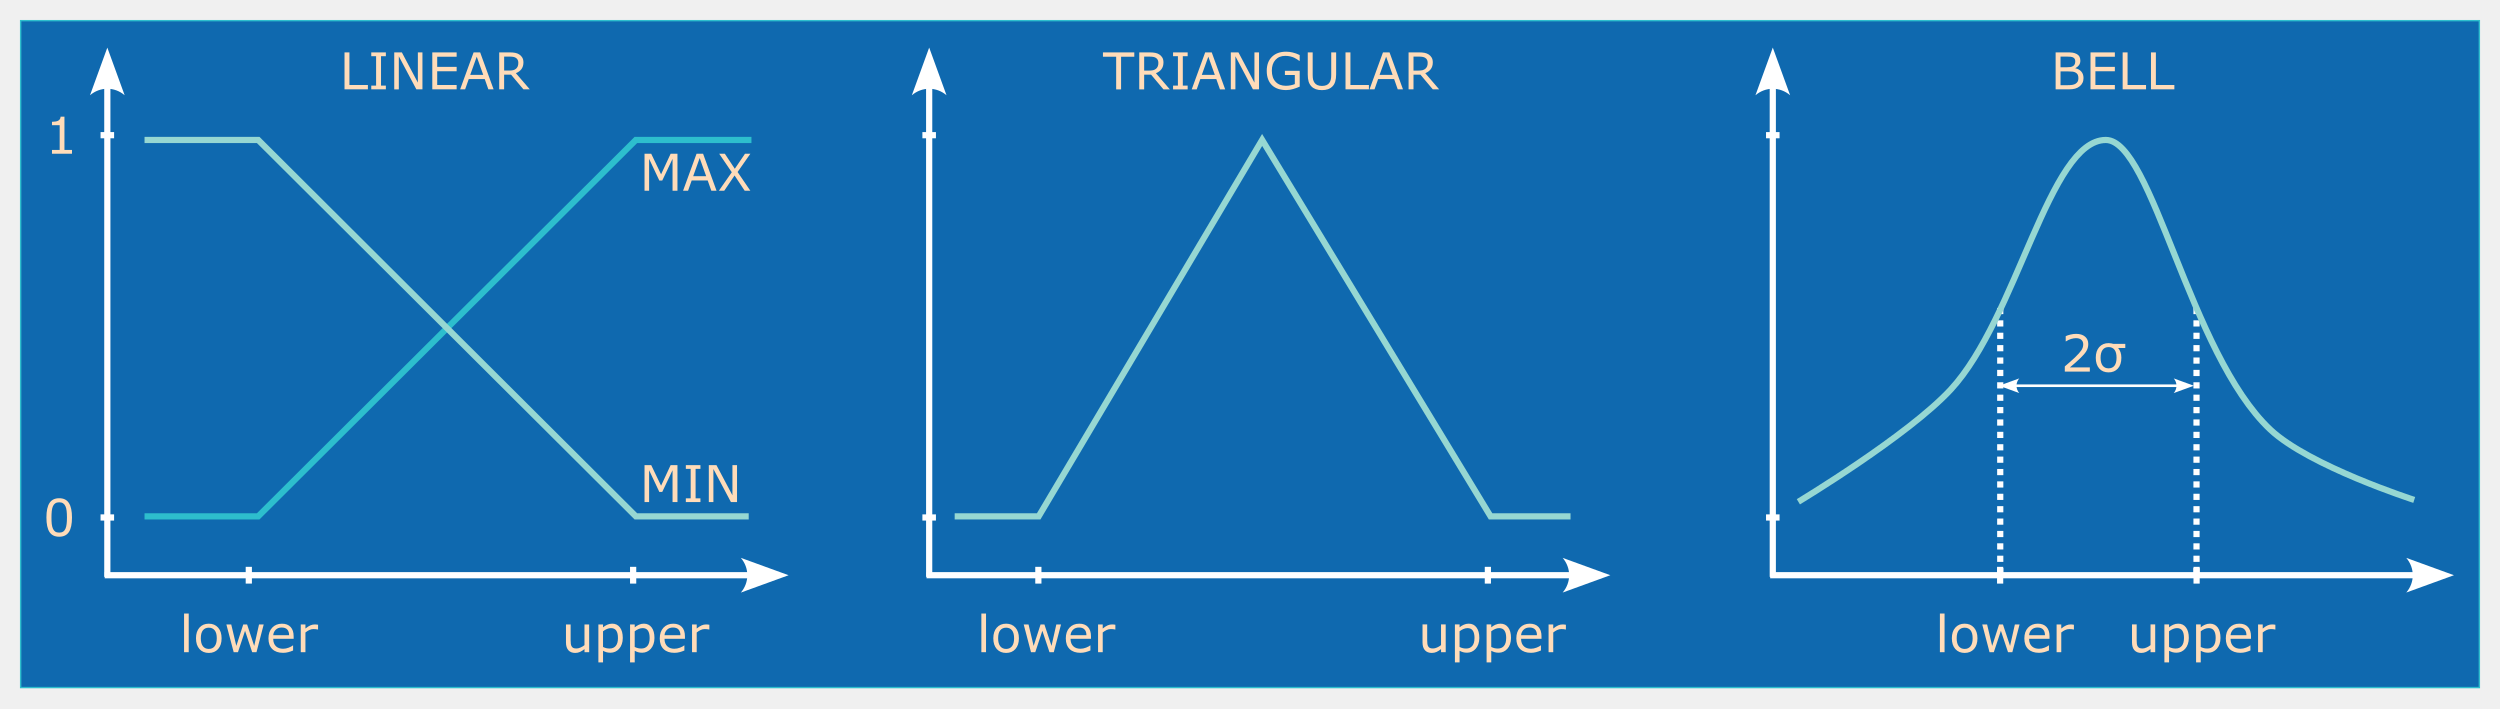
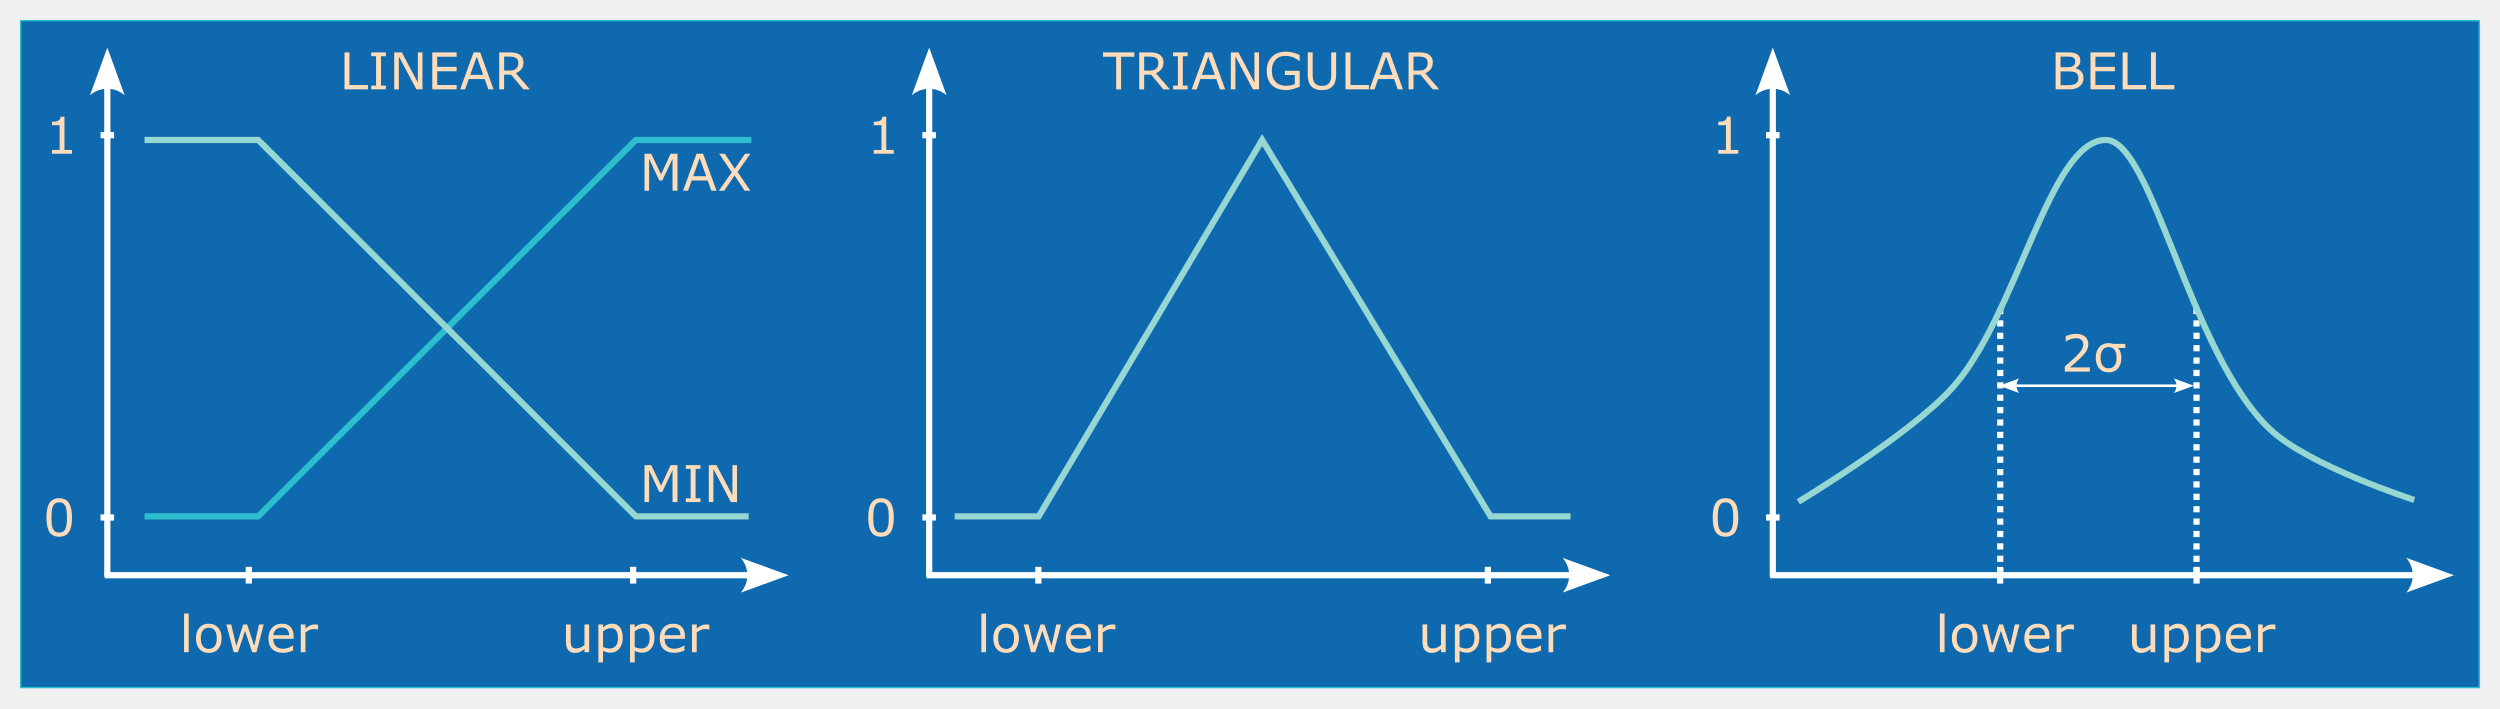
<svg xmlns="http://www.w3.org/2000/svg" width="250.651mm" height="71.005mm" viewBox="-2 -2 167.1 47.336" version="1.1" id="svg1">
  <defs id="defs1">
    <marker style="overflow:visible" id="marker41" refX="0" refY="0" orient="auto-start-reverse" markerWidth="1" markerHeight="1" viewBox="0 0 1 1" preserveAspectRatio="xMidYMid">
      <path transform="scale(0.7)" d="M -2,-4 9,0 -2,4 c 2,-2.33 2,-5.66 0,-8 z" style="fill:#ffffff;fill-rule:evenodd;stroke:none" id="path41" />
    </marker>
    <marker style="overflow:visible" id="ConcaveTriangle" refX="0" refY="0" orient="auto-start-reverse" markerWidth="1" markerHeight="1" viewBox="0 0 1 1" preserveAspectRatio="xMidYMid">
      <path transform="scale(0.7)" d="M -2,-4 9,0 -2,4 c 2,-2.33 2,-5.66 0,-8 z" style="fill:#ffffff;fill-rule:evenodd;stroke:none" id="path7" />
    </marker>
    <marker style="overflow:visible" id="ConcaveTriangle-7" refX="0" refY="0" orient="auto-start-reverse" markerWidth="1" markerHeight="1" viewBox="0 0 1 1" preserveAspectRatio="xMidYMid">
      <path transform="scale(0.7)" d="M -2,-4 9,0 -2,4 c 2,-2.33 2,-5.66 0,-8 z" style="fill:#ffffff;fill-rule:evenodd;stroke:none" id="path7-5" />
    </marker>
  </defs>
  <g id="layer1" transform="translate(-18.26984,-43.54609)">
    <rect style="fill:#0f69af;fill-opacity:1;stroke:#2dbecd;stroke-width:0.094;stroke-miterlimit:3.95" id="rect1" width="164.34" height="44.576" x="17.65" y="42.927" />
    <g id="g16" style="stroke-miterlimit:3.95" transform="matrix(1.304841,0,0,1.304841,-5.366172,-13.07141)">
      <path style="fill:#abdfdb;stroke:#ffffff;stroke-width:0.317;stroke-miterlimit:3.95;stroke-dasharray:none;stroke-opacity:1;marker-end:url(#ConcaveTriangle)" d="M 22.079,71.407 V 46.293" id="path1" />
      <path style="fill:#abdfdb;stroke:#ffffff;stroke-width:0.318;stroke-miterlimit:3.95;stroke-dasharray:none;stroke-opacity:1;marker-end:url(#ConcaveTriangle)" d="m 21.945,71.323 h 33.029" id="path2" />
      <path style="fill:#abdfdb;stroke:#ffffff;stroke-width:0.318;stroke-miterlimit:3.95;stroke-dasharray:none;stroke-opacity:1" d="m 29.326,70.893 v 0.859" id="path6" />
      <path style="fill:#abdfdb;stroke:#ffffff;stroke-width:0.318;stroke-miterlimit:3.95;stroke-dasharray:none;stroke-opacity:1" d="m 49.014,70.893 v 0.859" id="path8" />
      <path style="fill:#abdfdb;stroke:#ffffff;stroke-width:0.318;stroke-miterlimit:3.95;stroke-dasharray:none;stroke-opacity:1" d="m 22.426,48.782 h -0.694" id="path9" />
      <path d="M 20.269,49.732 H 19.244 v -0.193 h 0.394 V 48.27 H 19.244 V 48.096 q 0.08,0 0.172,-0.013 0.092,-0.014 0.139,-0.039 0.059,-0.032 0.092,-0.08 0.034,-0.05 0.039,-0.132 h 0.197 v 1.707 h 0.387 z" id="text10" style="font-size:2.605px;fill:#ffdcb9;stroke-width:0.05" aria-label="1" />
      <path d="m 26.249,75.265 h -0.239 v -1.979 h 0.239 z m 1.684,-0.71 q 0,0.347 -0.178,0.548 -0.178,0.201 -0.477,0.201 -0.301,0 -0.48,-0.201 -0.177,-0.201 -0.177,-0.548 0,-0.347 0.177,-0.548 0.178,-0.202 0.48,-0.202 0.299,0 0.477,0.202 0.178,0.201 0.178,0.548 z m -0.247,0 q 0,-0.276 -0.108,-0.41 -0.108,-0.135 -0.3,-0.135 -0.195,0 -0.303,0.135 -0.107,0.134 -0.107,0.41 0,0.267 0.108,0.406 0.108,0.137 0.301,0.137 0.191,0 0.299,-0.136 0.109,-0.137 0.109,-0.407 z m 2.404,-0.711 -0.37,1.421 h -0.221 l -0.365,-1.095 -0.363,1.095 h -0.22 l -0.374,-1.421 h 0.249 l 0.261,1.1 0.355,-1.1 h 0.197 l 0.364,1.1 0.247,-1.1 z m 1.534,0.735 h -1.047 q 0,0.131 0.039,0.229 0.039,0.097 0.108,0.159 0.066,0.061 0.156,0.092 0.092,0.031 0.201,0.031 0.145,0 0.291,-0.057 0.148,-0.059 0.21,-0.114 h 0.013 v 0.261 q -0.121,0.051 -0.247,0.085 -0.126,0.034 -0.265,0.034 -0.354,0 -0.552,-0.191 -0.198,-0.192 -0.198,-0.544 0,-0.349 0.19,-0.553 0.191,-0.205 0.501,-0.205 0.288,0 0.443,0.168 0.156,0.168 0.156,0.477 z m -0.233,-0.183 q -0.001,-0.188 -0.095,-0.291 -0.093,-0.103 -0.284,-0.103 -0.192,0 -0.307,0.113 -0.113,0.113 -0.128,0.281 z m 1.482,-0.291 H 32.861 q -0.053,-0.013 -0.104,-0.018 -0.05,-0.006 -0.118,-0.006 -0.111,0 -0.214,0.05 -0.103,0.048 -0.198,0.126 v 1.009 h -0.239 v -1.421 h 0.239 V 74.054 q 0.142,-0.114 0.251,-0.162 0.109,-0.048 0.223,-0.048 0.062,0 0.09,0.004 0.028,0.003 0.084,0.011 z" id="text11" style="font-size:2.605px;fill:#ffdcb9;stroke-width:0.05" aria-label="lower" />
      <path d="M 46.762,75.265 H 46.523 v -0.158 q -0.121,0.095 -0.232,0.146 -0.111,0.051 -0.244,0.051 -0.224,0 -0.349,-0.136 -0.125,-0.137 -0.125,-0.402 V 73.844 h 0.239 v 0.809 q 0,0.108 0.01,0.186 0.01,0.076 0.043,0.131 0.034,0.056 0.089,0.081 0.055,0.025 0.159,0.025 0.093,0 0.202,-0.048 0.111,-0.048 0.206,-0.123 v -1.061 h 0.239 z m 1.721,-0.728 q 0,0.173 -0.05,0.317 -0.05,0.142 -0.14,0.242 -0.084,0.094 -0.198,0.146 -0.113,0.051 -0.24,0.051 -0.111,0 -0.201,-0.024 -0.089,-0.024 -0.182,-0.075 v 0.595 h -0.239 v -1.945 h 0.239 v 0.149 q 0.095,-0.08 0.214,-0.134 0.12,-0.055 0.254,-0.055 0.257,0 0.399,0.195 0.144,0.193 0.144,0.538 z m -0.247,0.006 q 0,-0.257 -0.088,-0.384 -0.088,-0.127 -0.27,-0.127 -0.103,0 -0.207,0.045 -0.104,0.045 -0.2,0.117 v 0.805 q 0.102,0.046 0.174,0.062 0.074,0.017 0.167,0.017 0.2,0 0.312,-0.135 0.112,-0.135 0.112,-0.399 z m 1.87,-0.006 q 0,0.173 -0.05,0.317 -0.05,0.142 -0.14,0.242 -0.084,0.094 -0.198,0.146 -0.113,0.051 -0.24,0.051 -0.111,0 -0.201,-0.024 -0.089,-0.024 -0.182,-0.075 v 0.595 H 48.856 v -1.945 h 0.239 v 0.149 q 0.095,-0.08 0.214,-0.134 0.12,-0.055 0.254,-0.055 0.257,0 0.399,0.195 0.144,0.193 0.144,0.538 z m -0.247,0.006 q 0,-0.257 -0.088,-0.384 -0.088,-0.127 -0.27,-0.127 -0.103,0 -0.207,0.045 -0.104,0.045 -0.2,0.117 v 0.805 q 0.102,0.046 0.174,0.062 0.074,0.017 0.167,0.017 0.2,0 0.312,-0.135 0.112,-0.135 0.112,-0.399 z m 1.809,0.036 h -1.047 q 0,0.131 0.039,0.229 0.039,0.097 0.108,0.159 0.066,0.061 0.156,0.092 0.092,0.031 0.201,0.031 0.145,0 0.291,-0.057 0.148,-0.059 0.21,-0.114 h 0.013 v 0.261 q -0.121,0.051 -0.247,0.085 -0.126,0.034 -0.265,0.034 -0.354,0 -0.552,-0.191 -0.198,-0.192 -0.198,-0.544 0,-0.349 0.19,-0.553 0.191,-0.205 0.501,-0.205 0.288,0 0.443,0.168 0.156,0.168 0.156,0.477 z m -0.233,-0.183 q -0.001,-0.188 -0.095,-0.291 -0.093,-0.103 -0.284,-0.103 -0.192,0 -0.307,0.113 -0.113,0.113 -0.128,0.281 z m 1.482,-0.291 h -0.013 q -0.053,-0.013 -0.104,-0.018 -0.05,-0.006 -0.118,-0.006 -0.111,0 -0.214,0.05 -0.103,0.048 -0.198,0.126 v 1.009 h -0.239 v -1.421 h 0.239 V 74.054 q 0.142,-0.114 0.251,-0.162 0.109,-0.048 0.223,-0.048 0.062,0 0.09,0.004 0.028,0.003 0.084,0.011 z" id="text12" style="font-size:2.605px;fill:#ffdcb9;stroke-width:0.05" aria-label="upper" />
      <path d="m 51.284,67.577 h -0.252 v -1.632 l -0.527,1.111 H 50.355 l -0.523,-1.111 v 1.632 h -0.235 v -1.894 h 0.343 l 0.505,1.055 0.489,-1.055 h 0.35 z m 1.177,0 h -0.748 v -0.193 h 0.248 V 65.876 h -0.248 v -0.193 h 0.748 v 0.193 h -0.248 v 1.507 h 0.248 z m 1.874,0 H 54.023 L 53.125,65.882 v 1.695 H 52.89 v -1.894 h 0.391 l 0.819,1.547 v -1.547 h 0.235 z" id="text12-7" style="font-size:2.605px;fill:#ffdcb9;stroke-width:0.05" aria-label="MIN" />
      <path d="m 20.269,68.364 q 0,0.51 -0.16,0.749 -0.159,0.238 -0.495,0.238 -0.341,0 -0.499,-0.242 -0.156,-0.242 -0.156,-0.743 0,-0.505 0.159,-0.745 0.159,-0.242 0.496,-0.242 0.341,0 0.497,0.246 0.158,0.244 0.158,0.739 z m -0.335,0.578 q 0.045,-0.103 0.06,-0.242 0.017,-0.14 0.017,-0.336 0,-0.193 -0.017,-0.336 -0.015,-0.142 -0.061,-0.242 -0.045,-0.098 -0.122,-0.148 -0.076,-0.05 -0.197,-0.05 -0.12,0 -0.198,0.05 -0.078,0.05 -0.123,0.15 -0.043,0.094 -0.06,0.246 -0.015,0.151 -0.015,0.332 0,0.198 0.014,0.332 0.014,0.134 0.06,0.239 0.042,0.099 0.118,0.151 0.078,0.052 0.205,0.052 0.12,0 0.198,-0.05 0.079,-0.05 0.122,-0.15 z" id="text13" style="font-size:2.605px;fill:#ffdcb9;stroke-width:0.05" aria-label="0" />
      <path style="fill:#abdfdb;stroke:#ffffff;stroke-width:0.318;stroke-miterlimit:3.95;stroke-dasharray:none;stroke-opacity:1" d="m 22.426,68.365 h -0.694" id="path14" />
      <path style="fill:none;fill-opacity:1;stroke:#2dbecd;stroke-width:0.318;stroke-miterlimit:3.95;stroke-dasharray:none;stroke-opacity:1" d="m 23.985,68.308 h 5.821 l 19.348,-19.282 h 5.92" id="path15" />
      <path style="fill:none;fill-opacity:1;stroke:#96d7d2;stroke-width:0.318;stroke-miterlimit:3.95;stroke-dasharray:none;stroke-opacity:1" d="m 23.985,49.026 h 5.821 l 19.348,19.282 h 5.78" id="path16" />
      <path d="m 51.284,51.627 h -0.252 v -1.632 l -0.527,1.111 H 50.355 l -0.523,-1.111 v 1.632 h -0.235 v -1.894 h 0.343 l 0.505,1.055 0.489,-1.055 h 0.35 z m 2.002,0 H 53.018 L 52.832,51.1 h -0.819 l -0.186,0.528 h -0.256 l 0.69,-1.894 h 0.336 z m -0.532,-0.744 -0.332,-0.93 -0.333,0.93 z m 2.264,-1.15 -0.654,0.936 0.653,0.958 h -0.291 l -0.516,-0.78 -0.529,0.78 h -0.275 l 0.66,-0.946 -0.645,-0.948 h 0.29 l 0.51,0.77 0.522,-0.77 z" id="text16" style="font-size:2.605px;fill:#ffdcb9;stroke-width:0.05" aria-label="MAX" />
      <path d="m 35.427,46.435 h -1.198 v -1.894 h 0.252 v 1.67 h 0.946 z m 0.92,0 h -0.748 v -0.193 h 0.248 v -1.507 h -0.248 v -0.193 h 0.748 v 0.193 h -0.248 v 1.507 h 0.248 z m 1.874,0 H 37.909 L 37.011,44.741 v 1.695 H 36.776 v -1.894 h 0.391 l 0.819,1.547 v -1.547 h 0.235 z m 1.752,0 h -1.248 v -1.894 h 1.248 v 0.224 h -0.996 v 0.519 h 0.996 v 0.224 h -0.996 v 0.703 h 0.996 z m 1.893,0 H 41.597 L 41.412,45.907 h -0.819 l -0.186,0.528 H 40.151 l 0.69,-1.894 h 0.336 z m -0.532,-0.744 -0.332,-0.93 -0.333,0.93 z m 2.387,0.744 h -0.327 l -0.634,-0.753 h -0.355 v 0.753 h -0.252 v -1.894 h 0.53 q 0.172,0 0.286,0.023 0.114,0.022 0.206,0.079 0.103,0.065 0.16,0.164 0.059,0.098 0.059,0.249 0,0.205 -0.103,0.343 -0.103,0.137 -0.284,0.207 z m -0.589,-1.361 q 0,-0.081 -0.029,-0.144 -0.028,-0.064 -0.094,-0.107 -0.055,-0.037 -0.13,-0.051 -0.075,-0.015 -0.177,-0.015 h -0.296 v 0.715 h 0.254 q 0.12,0 0.209,-0.02 0.089,-0.022 0.151,-0.079 0.057,-0.053 0.084,-0.122 0.028,-0.07 0.028,-0.177 z" id="text16-5" style="font-size:2.605px;fill:#ffdcb9;stroke-width:0.05" aria-label="LINEAR" />
+       <path d="M 62.366,49.732 H 61.34 V 49.539 H 61.735 V 48.27 H 61.34 V 48.096 q 0.08,0 0.172,-0.013 0.092,-0.014 0.139,-0.039 0.059,-0.032 0.092,-0.08 0.034,-0.05 0.039,-0.132 h 0.197 v 1.707 h 0.387 z" id="path3" style="font-size:2.605px;fill:#ffdcb9;stroke-width:0.05" aria-label="1" />
+       <path d="m 62.366,68.364 q 0,0.51 -0.16,0.749 -0.159,0.238 -0.495,0.238 -0.341,0 -0.499,-0.242 -0.156,-0.242 -0.156,-0.743 0,-0.505 0.159,-0.745 0.159,-0.242 0.496,-0.242 0.341,0 0.497,0.246 0.158,0.244 0.158,0.739 z m -0.335,0.578 q 0.045,-0.103 0.06,-0.242 0.017,-0.14 0.017,-0.336 0,-0.193 -0.017,-0.336 -0.015,-0.142 -0.061,-0.242 -0.045,-0.098 -0.122,-0.148 -0.076,-0.05 -0.197,-0.05 -0.12,0 -0.198,0.05 -0.078,0.05 -0.123,0.15 -0.043,0.094 -0.06,0.246 -0.015,0.151 -0.015,0.332 0,0.198 0.014,0.332 0.014,0.134 0.06,0.239 0.042,0.099 0.118,0.151 0.078,0.052 0.205,0.052 0.12,0 0.198,-0.05 0.079,-0.05 0.122,-0.15 z" id="path4" style="font-size:2.605px;fill:#ffdcb9;stroke-width:0.05" aria-label="0" />
+       <path d="m 105.624,49.732 h -1.025 v -0.193 h 0.394 v -1.27 h -0.394 V 48.096 q 0.08,0 0.172,-0.013 0.092,-0.014 0.139,-0.039 0.059,-0.032 0.092,-0.08 0.034,-0.05 0.039,-0.132 h 0.197 v 1.707 h 0.387 z" id="path5" style="font-size:2.605px;fill:#ffdcb9;stroke-width:0.05" aria-label="1" />
+       <path d="m 105.624,68.364 q 0,0.51 -0.16,0.749 -0.159,0.238 -0.495,0.238 -0.341,0 -0.499,-0.242 -0.156,-0.242 -0.156,-0.743 0,-0.505 0.159,-0.745 0.159,-0.242 0.496,-0.242 0.341,0 0.497,0.246 0.158,0.244 0.158,0.739 z m -0.335,0.578 q 0.044,-0.103 0.06,-0.242 0.017,-0.14 0.017,-0.336 0,-0.193 -0.017,-0.336 -0.015,-0.142 -0.061,-0.242 -0.044,-0.098 -0.122,-0.148 -0.076,-0.05 -0.197,-0.05 -0.12,0 -0.198,0.05 -0.078,0.05 -0.123,0.15 -0.043,0.094 -0.06,0.246 -0.015,0.151 -0.015,0.332 0,0.198 0.014,0.332 0.014,0.134 0.06,0.239 0.042,0.099 0.118,0.151 0.078,0.052 0.205,0.052 0.12,0 0.198,-0.05 0.079,-0.05 0.122,-0.15 z" id="path10" style="font-size:2.605px;fill:#ffdcb9;stroke-width:0.05" aria-label="0" />
    </g>
    <path style="fill:#abdfdb;stroke:#ffffff;stroke-width:0.414;stroke-miterlimit:3.95;stroke-dasharray:none;stroke-opacity:1;marker-end:url(#ConcaveTriangle)" d="M 78.376,80.103 V 47.334" id="path17" />
    <path style="fill:#abdfdb;stroke:#ffffff;stroke-width:0.414;stroke-miterlimit:3.95;stroke-dasharray:none;stroke-opacity:1;marker-end:url(#ConcaveTriangle)" d="M 78.2,79.993 H 121.297" id="path18" />
    <path style="fill:#abdfdb;stroke:#ffffff;stroke-width:0.414;stroke-miterlimit:3.95;stroke-dasharray:none;stroke-opacity:1" d="m 85.674,79.433 v 1.121" id="path19" />
    <path style="fill:#abdfdb;stroke:#ffffff;stroke-width:0.414;stroke-miterlimit:3.95;stroke-dasharray:none;stroke-opacity:1" d="m 115.719,79.433 v 1.121" id="path20" />
    <path style="fill:#abdfdb;stroke:#ffffff;stroke-width:0.414;stroke-miterlimit:3.95;stroke-dasharray:none;stroke-opacity:1" d="M 78.828,50.582 H 77.923" id="path21" />
    <path d="m 82.176,85.137 h -0.312 v -2.583 h 0.312 z m 2.198,-0.926 q 0,0.453 -0.232,0.715 -0.232,0.262 -0.622,0.262 -0.393,0 -0.626,-0.262 -0.231,-0.262 -0.231,-0.715 0,-0.453 0.231,-0.715 0.232,-0.264 0.626,-0.264 0.39,0 0.622,0.264 0.232,0.262 0.232,0.715 z m -0.322,0 q 0,-0.36 -0.141,-0.535 -0.141,-0.176 -0.392,-0.176 -0.254,0 -0.395,0.176 -0.139,0.174 -0.139,0.535 0,0.349 0.141,0.53 0.141,0.179 0.393,0.179 0.249,0 0.39,-0.178 0.143,-0.179 0.143,-0.531 z m 3.137,-0.928 -0.483,1.854 h -0.289 l -0.476,-1.429 -0.473,1.429 h -0.287 l -0.488,-1.854 h 0.325 l 0.34,1.436 0.463,-1.436 h 0.257 l 0.475,1.436 0.322,-1.436 z m 2.002,0.959 h -1.366 q 0,0.171 0.051,0.299 0.051,0.126 0.141,0.207 0.086,0.08 0.204,0.12 0.12,0.04 0.262,0.04 0.189,0 0.38,-0.075 0.193,-0.076 0.274,-0.149 h 0.017 V 85.024 q -0.158,0.066 -0.322,0.111 -0.164,0.045 -0.345,0.045 -0.461,0 -0.72,-0.249 -0.259,-0.251 -0.259,-0.71 0,-0.455 0.247,-0.722 0.249,-0.267 0.654,-0.267 0.375,0 0.578,0.219 0.204,0.219 0.204,0.622 z m -0.304,-0.239 q -0.002,-0.246 -0.124,-0.38 -0.121,-0.134 -0.37,-0.134 -0.251,0 -0.4,0.148 -0.148,0.148 -0.168,0.367 z M 90.821,83.623 h -0.017 q -0.07,-0.017 -0.136,-0.023 -0.065,-0.008 -0.154,-0.008 -0.144,0 -0.279,0.065 -0.134,0.063 -0.259,0.164 v 1.316 h -0.312 v -1.854 h 0.312 v 0.274 q 0.186,-0.149 0.327,-0.211 0.143,-0.063 0.29,-0.063 0.081,0 0.118,0.005 0.037,0.003 0.11,0.015 z" id="text22" style="font-size:2.605px;fill:#ffdcb9;stroke-width:0.065;stroke-miterlimit:3.95" aria-label="lower" />
    <path d="m 112.902,85.137 h -0.312 v -0.206 q -0.158,0.124 -0.302,0.191 -0.144,0.066 -0.319,0.066 -0.292,0 -0.455,-0.178 -0.163,-0.179 -0.163,-0.525 v -1.203 h 0.312 v 1.056 q 0,0.141 0.013,0.242 0.013,0.1 0.056,0.171 0.045,0.073 0.116,0.106 0.071,0.033 0.207,0.033 0.121,0 0.264,-0.063 0.144,-0.063 0.269,-0.161 v -1.384 h 0.312 z m 2.246,-0.949 q 0,0.226 -0.065,0.413 -0.065,0.186 -0.183,0.315 -0.11,0.123 -0.259,0.191 -0.148,0.066 -0.314,0.066 -0.144,0 -0.262,-0.032 -0.116,-0.032 -0.237,-0.098 v 0.777 h -0.312 v -2.538 h 0.312 v 0.194 q 0.124,-0.105 0.279,-0.174 0.156,-0.071 0.332,-0.071 0.335,0 0.521,0.254 0.188,0.252 0.188,0.702 z m -0.322,0.008 q 0,-0.335 -0.115,-0.501 -0.115,-0.166 -0.352,-0.166 -0.134,0 -0.271,0.058 -0.136,0.058 -0.261,0.153 v 1.051 q 0.133,0.06 0.227,0.081 0.096,0.022 0.217,0.022 0.261,0 0.407,-0.176 0.146,-0.176 0.146,-0.521 z m 2.44,-0.008 q 0,0.226 -0.065,0.413 -0.065,0.186 -0.183,0.315 -0.11,0.123 -0.259,0.191 -0.148,0.066 -0.314,0.066 -0.144,0 -0.262,-0.032 -0.116,-0.032 -0.237,-0.098 v 0.777 h -0.312 v -2.538 h 0.312 v 0.194 q 0.124,-0.105 0.279,-0.174 0.156,-0.071 0.332,-0.071 0.335,0 0.521,0.254 0.188,0.252 0.188,0.702 z m -0.322,0.008 q 0,-0.335 -0.115,-0.501 -0.115,-0.166 -0.352,-0.166 -0.134,0 -0.271,0.058 -0.136,0.058 -0.261,0.153 v 1.051 q 0.133,0.06 0.227,0.081 0.096,0.022 0.217,0.022 0.261,0 0.407,-0.176 0.146,-0.176 0.146,-0.521 z m 2.36,0.046 h -1.366 q 0,0.171 0.051,0.299 0.051,0.126 0.141,0.207 0.086,0.08 0.204,0.12 0.12,0.04 0.262,0.04 0.189,0 0.38,-0.075 0.193,-0.076 0.274,-0.149 h 0.017 v 0.34 q -0.158,0.066 -0.322,0.111 -0.164,0.045 -0.345,0.045 -0.461,0 -0.72,-0.249 -0.259,-0.251 -0.259,-0.71 0,-0.455 0.247,-0.722 0.249,-0.267 0.654,-0.267 0.375,0 0.578,0.219 0.204,0.219 0.204,0.622 z m -0.304,-0.239 q -0.002,-0.246 -0.124,-0.38 -0.121,-0.134 -0.37,-0.134 -0.251,0 -0.4,0.148 -0.148,0.148 -0.168,0.367 z m 1.934,-0.38 h -0.017 q -0.07,-0.017 -0.136,-0.023 -0.065,-0.008 -0.154,-0.008 -0.144,0 -0.279,0.065 -0.134,0.063 -0.259,0.164 v 1.316 h -0.312 v -1.854 h 0.312 v 0.274 q 0.186,-0.149 0.327,-0.211 0.143,-0.063 0.29,-0.063 0.081,0 0.118,0.005 0.036,0.003 0.11,0.015 z" id="text23" style="font-size:2.605px;fill:#ffdcb9;stroke-width:0.065;stroke-miterlimit:3.95" aria-label="upper" />
    <path style="fill:#abdfdb;stroke:#ffffff;stroke-width:0.414;stroke-miterlimit:3.95;stroke-dasharray:none;stroke-opacity:1" d="M 78.828,76.134 H 77.923" id="path25" />
    <path style="fill:none;fill-opacity:1;stroke:#96d7d2;stroke-width:0.414;stroke-miterlimit:3.95;stroke-dasharray:none;stroke-opacity:1" d="m 121.245,76.059 h -5.345 L 100.631,50.9 85.695,76.059 h -5.615" id="path27" />
    <path d="m 92.086,45.34 h -0.883 v 2.18 h -0.329 v -2.18 h -0.883 v -0.292 h 2.095 z m 2.377,2.18 h -0.427 l -0.827,-0.983 h -0.463 v 0.983 h -0.329 v -2.472 h 0.692 q 0.224,0 0.373,0.03 0.149,0.028 0.269,0.103 0.134,0.085 0.209,0.214 0.076,0.128 0.076,0.325 0,0.267 -0.134,0.448 -0.134,0.179 -0.37,0.271 z m -0.769,-1.776 q 0,-0.106 -0.038,-0.188 -0.037,-0.083 -0.123,-0.139 -0.071,-0.048 -0.169,-0.066 -0.098,-0.02 -0.231,-0.02 h -0.387 v 0.933 h 0.332 q 0.156,0 0.272,-0.027 0.116,-0.028 0.198,-0.103 0.075,-0.07 0.11,-0.159 0.037,-0.091 0.037,-0.231 z m 1.959,1.776 h -0.976 v -0.252 h 0.324 v -1.967 h -0.324 v -0.252 h 0.976 v 0.252 h -0.324 v 1.967 h 0.324 z m 2.508,0 h -0.35 l -0.242,-0.689 h -1.069 l -0.242,0.689 h -0.334 l 0.9,-2.472 H 97.262 Z M 97.468,46.548 97.034,45.335 96.599,46.548 Z m 2.955,0.971 h -0.407 l -1.172,-2.211 v 2.211 h -0.307 v -2.472 h 0.51 l 1.069,2.019 v -2.019 h 0.307 z m 2.719,-0.183 q -0.203,0.093 -0.443,0.163 -0.239,0.068 -0.463,0.068 -0.289,0 -0.53,-0.08 -0.241,-0.08 -0.41,-0.239 -0.171,-0.161 -0.264,-0.402 -0.093,-0.242 -0.093,-0.566 0,-0.593 0.345,-0.935 0.347,-0.344 0.951,-0.344 0.211,0 0.43,0.051 0.221,0.05 0.475,0.171 v 0.39 h -0.03 q -0.051,-0.04 -0.149,-0.105 -0.098,-0.065 -0.193,-0.108 -0.115,-0.051 -0.261,-0.085 -0.144,-0.035 -0.329,-0.035 -0.415,0 -0.657,0.267 -0.241,0.266 -0.241,0.72 0,0.48 0.252,0.747 0.252,0.266 0.687,0.266 0.159,0 0.317,-0.032 0.159,-0.032 0.279,-0.081 v -0.606 h -0.662 V 46.276 h 0.988 z m 2.435,-0.81 q 0,0.269 -0.06,0.47 -0.058,0.199 -0.193,0.332 -0.128,0.126 -0.299,0.184 -0.171,0.058 -0.398,0.058 -0.232,0 -0.405,-0.061 -0.173,-0.061 -0.29,-0.181 -0.134,-0.136 -0.194,-0.329 -0.058,-0.193 -0.058,-0.473 v -1.479 h 0.329 v 1.496 q 0,0.201 0.027,0.317 0.028,0.116 0.093,0.211 0.073,0.108 0.198,0.163 0.126,0.055 0.302,0.055 0.178,0 0.302,-0.053 0.124,-0.055 0.199,-0.164 0.065,-0.095 0.091,-0.216 0.028,-0.123 0.028,-0.304 v -1.504 h 0.329 z m 2.191,0.993 h -1.564 v -2.472 h 0.329 v 2.18 h 1.235 z m 2.277,0 h -0.35 l -0.242,-0.689 h -1.069 l -0.242,0.689 h -0.334 l 0.9,-2.472 h 0.438 z M 109.351,46.548 108.918,45.335 108.483,46.548 Z m 3.114,0.971 h -0.427 l -0.827,-0.983 h -0.463 v 0.983 h -0.329 v -2.472 h 0.692 q 0.224,0 0.373,0.03 0.149,0.028 0.269,0.103 0.134,0.085 0.209,0.214 0.076,0.128 0.076,0.325 0,0.267 -0.134,0.448 -0.134,0.179 -0.37,0.271 z m -0.769,-1.776 q 0,-0.106 -0.038,-0.188 -0.036,-0.083 -0.123,-0.139 -0.071,-0.048 -0.169,-0.066 -0.098,-0.02 -0.231,-0.02 h -0.387 v 0.933 h 0.332 q 0.156,0 0.272,-0.027 0.116,-0.028 0.198,-0.103 0.075,-0.07 0.11,-0.159 0.036,-0.091 0.036,-0.231 z" id="text28" style="font-size:2.605px;fill:#ffdcb9;stroke-width:0.065;stroke-miterlimit:3.95" aria-label="TRIANGULAR" />
    <path style="fill:#abdfdb;stroke:#ffffff;stroke-width:0.414;stroke-miterlimit:3.95;stroke-dasharray:none;stroke-opacity:1;marker-end:url(#ConcaveTriangle)" d="M 134.763,80.103 V 47.334" id="path28" />
    <path style="fill:#abdfdb;stroke:#ffffff;stroke-width:0.414;stroke-miterlimit:3.95;stroke-dasharray:0.414, 0.414;stroke-dashoffset:0;stroke-opacity:1" d="M 149.966,79.93 V 62.049" id="path28-3" />
    <path style="fill:#abdfdb;stroke:#ffffff;stroke-width:0.414;stroke-miterlimit:3.95;stroke-dasharray:none;stroke-opacity:1;marker-end:url(#ConcaveTriangle)" d="m 134.587,79.993 h 43.097" id="path29" />
    <path style="fill:#abdfdb;stroke:#ffffff;stroke-width:0.175;stroke-miterlimit:3.95;stroke-dasharray:none;stroke-opacity:1;marker-start:url(#marker41);marker-end:url(#ConcaveTriangle-7)" d="m 150.991,67.328 h 10.816" id="path29-5" />
    <path style="fill:#abdfdb;stroke:#ffffff;stroke-width:0.414;stroke-miterlimit:3.95;stroke-dasharray:none;stroke-opacity:1" d="m 149.959,79.433 v 1.121" id="path30" />
    <path style="fill:#abdfdb;stroke:#ffffff;stroke-width:0.414;stroke-miterlimit:3.95;stroke-dasharray:none;stroke-opacity:1" d="m 163.09,79.433 v 1.121" id="path31" />
    <path style="fill:#abdfdb;stroke:#ffffff;stroke-width:0.414;stroke-miterlimit:3.95;stroke-dasharray:none;stroke-opacity:1" d="m 135.216,50.582 h -0.905" id="path32" />
    <path d="m 146.245,85.137 h -0.312 v -2.583 h 0.312 z m 2.198,-0.926 q 0,0.453 -0.232,0.715 -0.232,0.262 -0.622,0.262 -0.393,0 -0.626,-0.262 -0.231,-0.262 -0.231,-0.715 0,-0.453 0.231,-0.715 0.232,-0.264 0.626,-0.264 0.39,0 0.622,0.264 0.232,0.262 0.232,0.715 z m -0.322,0 q 0,-0.36 -0.141,-0.535 -0.141,-0.176 -0.392,-0.176 -0.254,0 -0.395,0.176 -0.139,0.174 -0.139,0.535 0,0.349 0.141,0.53 0.141,0.179 0.393,0.179 0.249,0 0.39,-0.178 0.143,-0.179 0.143,-0.531 z m 3.137,-0.928 -0.483,1.854 h -0.289 l -0.476,-1.429 -0.473,1.429 h -0.287 l -0.488,-1.854 h 0.325 l 0.34,1.436 0.463,-1.436 h 0.257 l 0.475,1.436 0.322,-1.436 z m 2.002,0.959 h -1.366 q 0,0.171 0.051,0.299 0.051,0.126 0.141,0.207 0.086,0.08 0.204,0.12 0.12,0.04 0.262,0.04 0.189,0 0.38,-0.075 0.193,-0.076 0.274,-0.149 h 0.017 V 85.024 q -0.158,0.066 -0.322,0.111 -0.164,0.045 -0.345,0.045 -0.461,0 -0.72,-0.249 -0.259,-0.251 -0.259,-0.71 0,-0.455 0.247,-0.722 0.249,-0.267 0.654,-0.267 0.375,0 0.578,0.219 0.204,0.219 0.204,0.622 z m -0.304,-0.239 q -0.001,-0.246 -0.124,-0.38 -0.121,-0.134 -0.37,-0.134 -0.251,0 -0.4,0.148 -0.148,0.148 -0.168,0.367 z M 154.89,83.623 h -0.017 q -0.07,-0.017 -0.136,-0.023 -0.065,-0.008 -0.154,-0.008 -0.144,0 -0.279,0.065 -0.134,0.063 -0.259,0.164 v 1.316 h -0.312 v -1.854 h 0.312 v 0.274 q 0.186,-0.149 0.327,-0.211 0.143,-0.063 0.29,-0.063 0.081,0 0.118,0.005 0.036,0.003 0.11,0.015 z" id="text33" style="font-size:2.605px;fill:#ffdcb9;stroke-width:0.065;stroke-miterlimit:3.95" aria-label="lower" />
    <path d="m 160.324,85.137 h -0.312 v -0.206 q -0.158,0.124 -0.302,0.191 -0.144,0.066 -0.319,0.066 -0.292,0 -0.455,-0.178 -0.163,-0.179 -0.163,-0.525 v -1.203 h 0.312 v 1.056 q 0,0.141 0.013,0.242 0.013,0.1 0.057,0.171 0.045,0.073 0.116,0.106 0.071,0.033 0.207,0.033 0.121,0 0.264,-0.063 0.144,-0.063 0.269,-0.161 v -1.384 h 0.312 z m 2.246,-0.949 q 0,0.226 -0.065,0.413 -0.065,0.186 -0.183,0.315 -0.11,0.123 -0.259,0.191 -0.148,0.066 -0.314,0.066 -0.144,0 -0.262,-0.032 -0.116,-0.032 -0.237,-0.098 v 0.777 h -0.312 v -2.538 h 0.312 v 0.194 q 0.124,-0.105 0.279,-0.174 0.156,-0.071 0.332,-0.071 0.335,0 0.521,0.254 0.188,0.252 0.188,0.702 z m -0.322,0.008 q 0,-0.335 -0.115,-0.501 -0.115,-0.166 -0.352,-0.166 -0.134,0 -0.271,0.058 -0.136,0.058 -0.261,0.153 v 1.051 q 0.133,0.06 0.227,0.081 0.096,0.022 0.217,0.022 0.261,0 0.407,-0.176 0.146,-0.176 0.146,-0.521 z m 2.44,-0.008 q 0,0.226 -0.065,0.413 -0.065,0.186 -0.183,0.315 -0.11,0.123 -0.259,0.191 -0.148,0.066 -0.314,0.066 -0.144,0 -0.262,-0.032 -0.116,-0.032 -0.237,-0.098 v 0.777 h -0.312 v -2.538 h 0.312 v 0.194 q 0.124,-0.105 0.279,-0.174 0.156,-0.071 0.332,-0.071 0.335,0 0.521,0.254 0.188,0.252 0.188,0.702 z m -0.322,0.008 q 0,-0.335 -0.115,-0.501 -0.115,-0.166 -0.352,-0.166 -0.134,0 -0.271,0.058 -0.136,0.058 -0.261,0.153 v 1.051 q 0.133,0.06 0.227,0.081 0.096,0.022 0.217,0.022 0.261,0 0.407,-0.176 0.146,-0.176 0.146,-0.521 z m 2.36,0.046 h -1.366 q 0,0.171 0.051,0.299 0.051,0.126 0.141,0.207 0.086,0.08 0.204,0.12 0.12,0.04 0.262,0.04 0.189,0 0.38,-0.075 0.193,-0.076 0.274,-0.149 h 0.017 v 0.34 q -0.158,0.066 -0.322,0.111 -0.164,0.045 -0.345,0.045 -0.461,0 -0.72,-0.249 -0.259,-0.251 -0.259,-0.71 0,-0.455 0.247,-0.722 0.249,-0.267 0.654,-0.267 0.375,0 0.578,0.219 0.204,0.219 0.204,0.622 z m -0.304,-0.239 q -0.001,-0.246 -0.124,-0.38 -0.121,-0.134 -0.37,-0.134 -0.251,0 -0.4,0.148 -0.148,0.148 -0.168,0.367 z m 1.934,-0.38 h -0.017 q -0.07,-0.017 -0.136,-0.023 -0.065,-0.008 -0.154,-0.008 -0.144,0 -0.279,0.065 -0.134,0.063 -0.259,0.164 v 1.316 h -0.312 v -1.854 h 0.312 v 0.274 q 0.186,-0.149 0.327,-0.211 0.143,-0.063 0.29,-0.063 0.081,0 0.118,0.005 0.036,0.003 0.11,0.015 z" id="text34" style="font-size:2.605px;fill:#ffdcb9;stroke-width:0.065;stroke-miterlimit:3.95" aria-label="upper" />
    <path style="fill:#abdfdb;stroke:#ffffff;stroke-width:0.414;stroke-miterlimit:3.95;stroke-dasharray:none;stroke-opacity:1" d="m 135.216,76.134 h -0.905" id="path36" />
    <path d="m 155.532,46.759 q 0,0.184 -0.07,0.325 -0.07,0.141 -0.188,0.232 -0.139,0.11 -0.307,0.156 -0.166,0.046 -0.423,0.046 h -0.876 v -2.472 h 0.732 q 0.271,0 0.405,0.02 0.134,0.02 0.257,0.083 0.136,0.071 0.198,0.184 0.061,0.111 0.061,0.267 0,0.176 -0.09,0.3 -0.09,0.123 -0.239,0.198 v 0.013 q 0.251,0.051 0.395,0.221 0.144,0.168 0.144,0.425 z m -0.553,-1.114 q 0,-0.09 -0.03,-0.151 -0.03,-0.061 -0.096,-0.1 -0.078,-0.045 -0.189,-0.055 -0.111,-0.012 -0.276,-0.012 h -0.392 v 0.714 h 0.425 q 0.154,0 0.246,-0.015 0.091,-0.017 0.169,-0.066 0.078,-0.05 0.11,-0.128 0.033,-0.08 0.033,-0.188 z m 0.211,1.127 q 0,-0.149 -0.045,-0.237 -0.045,-0.088 -0.163,-0.149 -0.08,-0.041 -0.194,-0.053 -0.113,-0.013 -0.276,-0.013 h -0.516 v 0.92 h 0.435 q 0.216,0 0.354,-0.022 0.138,-0.023 0.226,-0.083 0.093,-0.065 0.136,-0.148 0.043,-0.083 0.043,-0.214 z m 2.437,0.747 h -1.628 v -2.472 h 1.628 v 0.292 h -1.3 v 0.677 h 1.3 v 0.292 h -1.3 v 0.918 h 1.3 z m 2.085,0 h -1.564 v -2.472 h 0.329 v 2.18 h 1.235 z m 1.892,0 h -1.564 v -2.472 h 0.329 v 2.18 h 1.235 z" id="text39" style="font-size:2.605px;fill:#ffdcb9;stroke-width:0.065;stroke-miterlimit:3.95" aria-label="BELL" />
    <path style="fill:#abdfdb;stroke:#ffffff;stroke-width:0.414;stroke-miterlimit:3.95;stroke-dasharray:0.414, 0.414;stroke-dashoffset:0;stroke-opacity:1" d="M 163.085,79.93 V 62.049" id="path40" />
    <path style="fill:none;fill-opacity:1;stroke:#96d7d2;stroke-width:0.414;stroke-miterlimit:3.95;stroke-dasharray:none;stroke-opacity:1" d="m 177.637,74.961 c 0,0 -7.017,-2.256 -9.617,-4.699 -5.408,-5.083 -7.886,-19.361 -10.997,-19.361 -3.787,0 -5.918,11.87 -10.359,16.676 -2.863,3.099 -10.192,7.507 -10.192,7.507" id="path39" />
    <path d="m 155.954,66.384 h -1.673 v -0.347 q 0.174,-0.149 0.349,-0.299 0.176,-0.149 0.327,-0.297 0.319,-0.309 0.437,-0.49 0.118,-0.183 0.118,-0.393 0,-0.193 -0.128,-0.3 -0.126,-0.11 -0.354,-0.11 -0.151,0 -0.327,0.053 -0.176,0.053 -0.344,0.163 h -0.017 v -0.349 q 0.118,-0.058 0.314,-0.106 0.198,-0.048 0.382,-0.048 0.38,0 0.596,0.184 0.216,0.183 0.216,0.496 0,0.141 -0.036,0.264 -0.035,0.121 -0.105,0.231 -0.065,0.103 -0.153,0.203 -0.086,0.1 -0.211,0.221 -0.178,0.174 -0.367,0.339 -0.189,0.163 -0.354,0.302 h 1.33 z m 2.108,-0.926 q 0,0.466 -0.234,0.722 -0.232,0.256 -0.619,0.256 -0.4,0 -0.629,-0.262 -0.229,-0.262 -0.229,-0.715 0,-0.456 0.234,-0.717 0.234,-0.262 0.627,-0.262 0.091,0 0.179,0.018 0.088,0.018 0.136,0.033 h 0.797 v 0.274 h -0.478 q 0.103,0.121 0.159,0.282 0.057,0.161 0.057,0.372 z m -0.322,0 q 0,-0.357 -0.136,-0.535 -0.136,-0.178 -0.392,-0.178 -0.267,0 -0.403,0.186 -0.136,0.186 -0.136,0.526 0,0.347 0.138,0.528 0.139,0.181 0.398,0.181 0.252,0 0.392,-0.178 0.139,-0.179 0.139,-0.531 z" id="text34-4" style="font-size:2.605px;fill:#ffdcb9;stroke-width:0.065;stroke-miterlimit:3.95" aria-label="2σ" />
  </g>
</svg>
